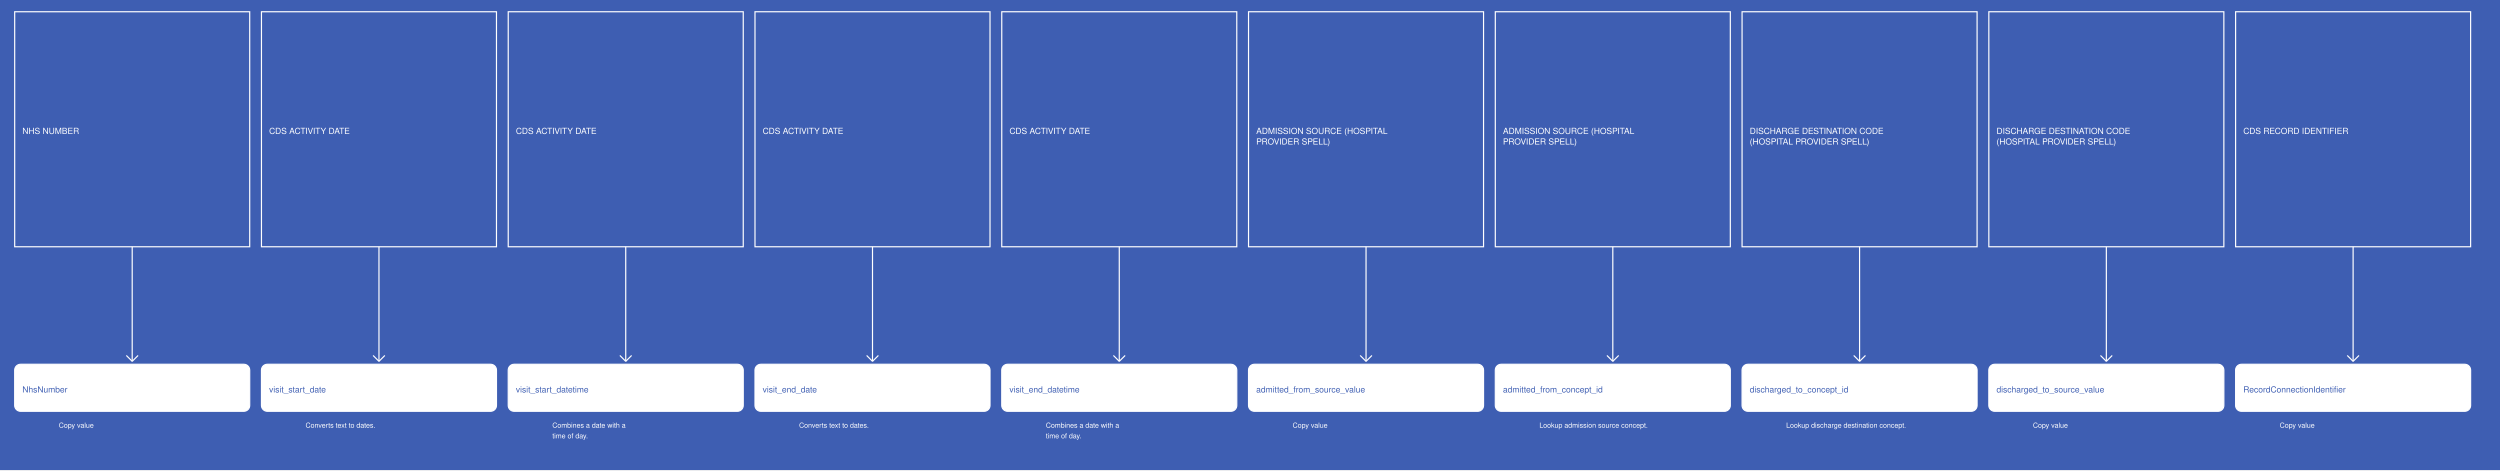
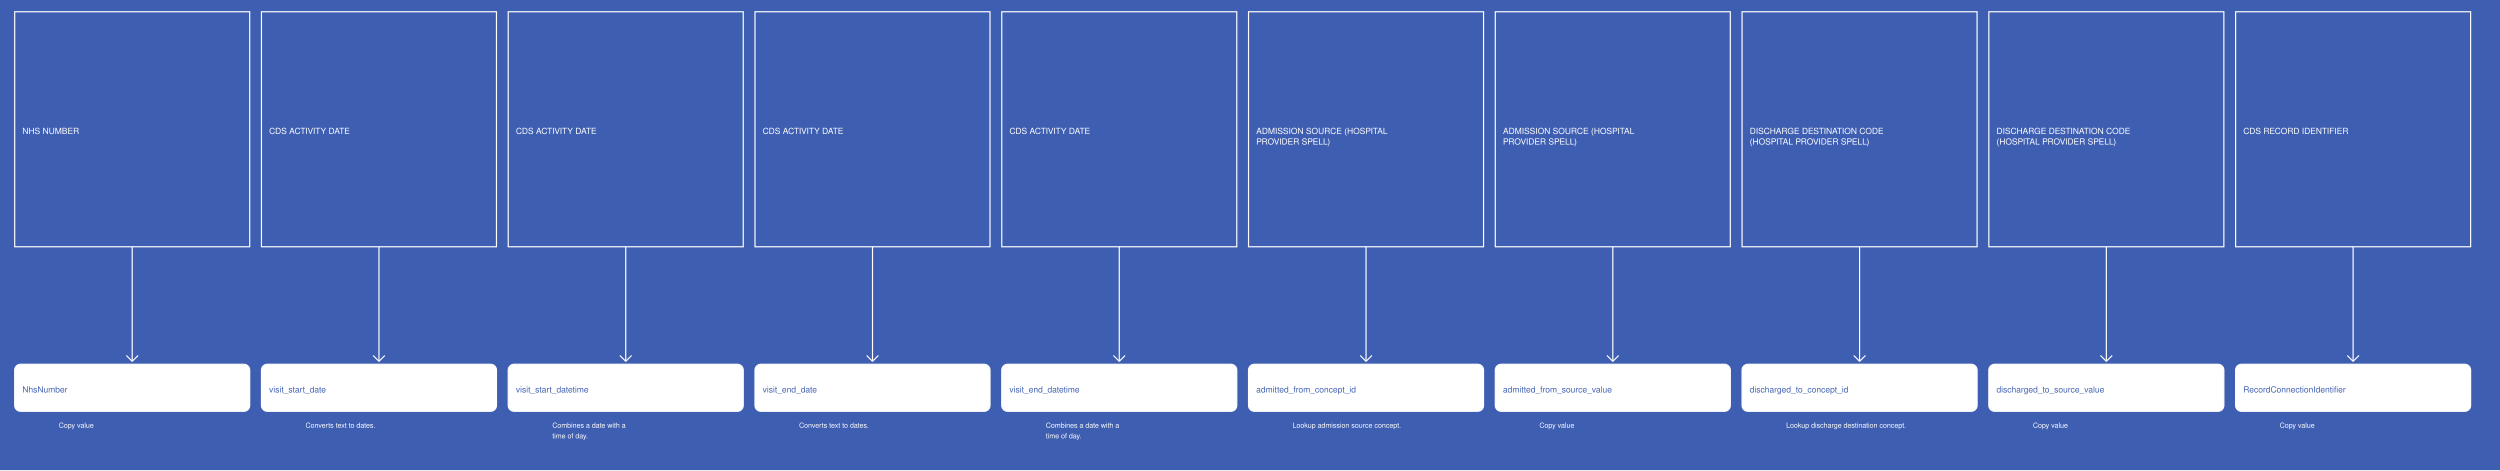
<svg xmlns="http://www.w3.org/2000/svg" width="4255" height="800">
  <rect width="100%" height="100%" fill="#3E5EB2" />
  <g>
    <rect x="25" y="20" width="400" height="400" fill="#3E5EB2" stroke="white" stroke-width="2" />
    <text x="38" y="228" fill="white" font-family="Helvetica" font-size="1.2em" text-anchor="start">NHS NUMBER</text>
  </g>
  <g>
    <line x1="225" y1="420" x2="225" y2="615" stroke="white" stroke-width="2" />
    <line x1="215" y1="605" x2="225" y2="615" stroke="white" stroke-width="2" />
    <line x1="235" y1="605" x2="225" y2="615" stroke="white" stroke-width="2" />
    <text x="100" y="728" fill="white" font-size="1em" font-family="Helvetica">Copy value</text>
  </g>
  <g>
    <rect x="25" y="620" width="400" height="80" fill="white" stroke="white" stroke-width="2" rx="10" />
    <text x="38" y="668" fill="#3E5EB2" font-family="Helvetica" font-size="1.2em" text-anchor="start">NhsNumber</text>
  </g>
  <g>
    <rect x="445" y="20" width="400" height="400" fill="#3E5EB2" stroke="white" stroke-width="2" />
    <text x="458" y="228" fill="white" font-family="Helvetica" font-size="1.2em" text-anchor="start">CDS ACTIVITY DATE</text>
  </g>
  <g>
    <line x1="645" y1="420" x2="645" y2="615" stroke="white" stroke-width="2" />
    <line x1="635" y1="605" x2="645" y2="615" stroke="white" stroke-width="2" />
    <line x1="655" y1="605" x2="645" y2="615" stroke="white" stroke-width="2" />
    <text x="520" y="728" fill="white" font-size="1em" font-family="Helvetica">Converts text to dates.</text>
  </g>
  <g>
    <rect x="445" y="620" width="400" height="80" fill="white" stroke="white" stroke-width="2" rx="10" />
    <text x="458" y="668" fill="#3E5EB2" font-family="Helvetica" font-size="1.2em" text-anchor="start">visit_start_date</text>
  </g>
  <g>
    <rect x="865" y="20" width="400" height="400" fill="#3E5EB2" stroke="white" stroke-width="2" />
    <text x="878" y="228" fill="white" font-family="Helvetica" font-size="1.2em" text-anchor="start">CDS ACTIVITY DATE</text>
  </g>
  <g>
    <line x1="1065" y1="420" x2="1065" y2="615" stroke="white" stroke-width="2" />
    <line x1="1055" y1="605" x2="1065" y2="615" stroke="white" stroke-width="2" />
    <line x1="1075" y1="605" x2="1065" y2="615" stroke="white" stroke-width="2" />
    <text x="940" y="728" fill="white" font-size="1em" font-family="Helvetica">Combines a date with a</text>
    <text x="940" y="746" fill="white" font-size="1em" font-family="Helvetica">time of day.</text>
  </g>
  <g>
    <rect x="865" y="620" width="400" height="80" fill="white" stroke="white" stroke-width="2" rx="10" />
    <text x="878" y="668" fill="#3E5EB2" font-family="Helvetica" font-size="1.2em" text-anchor="start">visit_start_datetime</text>
  </g>
  <g>
    <rect x="1285" y="20" width="400" height="400" fill="#3E5EB2" stroke="white" stroke-width="2" />
    <text x="1298" y="228" fill="white" font-family="Helvetica" font-size="1.2em" text-anchor="start">CDS ACTIVITY DATE</text>
  </g>
  <g>
    <line x1="1485" y1="420" x2="1485" y2="615" stroke="white" stroke-width="2" />
    <line x1="1475" y1="605" x2="1485" y2="615" stroke="white" stroke-width="2" />
    <line x1="1495" y1="605" x2="1485" y2="615" stroke="white" stroke-width="2" />
    <text x="1360" y="728" fill="white" font-size="1em" font-family="Helvetica">Converts text to dates.</text>
  </g>
  <g>
    <rect x="1285" y="620" width="400" height="80" fill="white" stroke="white" stroke-width="2" rx="10" />
    <text x="1298" y="668" fill="#3E5EB2" font-family="Helvetica" font-size="1.2em" text-anchor="start">visit_end_date</text>
  </g>
  <g>
    <rect x="1705" y="20" width="400" height="400" fill="#3E5EB2" stroke="white" stroke-width="2" />
    <text x="1718" y="228" fill="white" font-family="Helvetica" font-size="1.2em" text-anchor="start">CDS ACTIVITY DATE</text>
  </g>
  <g>
    <line x1="1905" y1="420" x2="1905" y2="615" stroke="white" stroke-width="2" />
    <line x1="1895" y1="605" x2="1905" y2="615" stroke="white" stroke-width="2" />
    <line x1="1915" y1="605" x2="1905" y2="615" stroke="white" stroke-width="2" />
    <text x="1780" y="728" fill="white" font-size="1em" font-family="Helvetica">Combines a date with a</text>
    <text x="1780" y="746" fill="white" font-size="1em" font-family="Helvetica">time of day.</text>
  </g>
  <g>
    <rect x="1705" y="620" width="400" height="80" fill="white" stroke="white" stroke-width="2" rx="10" />
    <text x="1718" y="668" fill="#3E5EB2" font-family="Helvetica" font-size="1.2em" text-anchor="start">visit_end_datetime</text>
  </g>
  <g>
    <rect x="2125" y="20" width="400" height="400" fill="#3E5EB2" stroke="white" stroke-width="2" />
    <text x="2138" y="228" fill="white" font-family="Helvetica" font-size="1.2em" text-anchor="start">ADMISSION SOURCE (HOSPITAL</text>
    <text x="2138" y="246" fill="white" font-family="Helvetica" font-size="1.2em" text-anchor="start">PROVIDER SPELL)</text>
  </g>
  <g>
    <line x1="2325" y1="420" x2="2325" y2="615" stroke="white" stroke-width="2" />
    <line x1="2315" y1="605" x2="2325" y2="615" stroke="white" stroke-width="2" />
    <line x1="2335" y1="605" x2="2325" y2="615" stroke="white" stroke-width="2" />
-     <text x="2200" y="728" fill="white" font-size="1em" font-family="Helvetica">Copy value</text>
+     <text x="2200" y="728" fill="white" font-size="1em" font-family="Helvetica">Lookup admission source concept.</text>
  </g>
  <g>
    <rect x="2125" y="620" width="400" height="80" fill="white" stroke="white" stroke-width="2" rx="10" />
-     <text x="2138" y="668" fill="#3E5EB2" font-family="Helvetica" font-size="1.2em" text-anchor="start">admitted_from_source_value</text>
+     <text x="2138" y="668" fill="#3E5EB2" font-family="Helvetica" font-size="1.2em" text-anchor="start">admitted_from_concept_id</text>
  </g>
  <g>
    <rect x="2545" y="20" width="400" height="400" fill="#3E5EB2" stroke="white" stroke-width="2" />
    <text x="2558" y="228" fill="white" font-family="Helvetica" font-size="1.2em" text-anchor="start">ADMISSION SOURCE (HOSPITAL</text>
    <text x="2558" y="246" fill="white" font-family="Helvetica" font-size="1.2em" text-anchor="start">PROVIDER SPELL)</text>
  </g>
  <g>
    <line x1="2745" y1="420" x2="2745" y2="615" stroke="white" stroke-width="2" />
    <line x1="2735" y1="605" x2="2745" y2="615" stroke="white" stroke-width="2" />
    <line x1="2755" y1="605" x2="2745" y2="615" stroke="white" stroke-width="2" />
-     <text x="2620" y="728" fill="white" font-size="1em" font-family="Helvetica">Lookup admission source concept.</text>
+     <text x="2620" y="728" fill="white" font-size="1em" font-family="Helvetica">Copy value</text>
  </g>
  <g>
    <rect x="2545" y="620" width="400" height="80" fill="white" stroke="white" stroke-width="2" rx="10" />
-     <text x="2558" y="668" fill="#3E5EB2" font-family="Helvetica" font-size="1.2em" text-anchor="start">admitted_from_concept_id</text>
+     <text x="2558" y="668" fill="#3E5EB2" font-family="Helvetica" font-size="1.2em" text-anchor="start">admitted_from_source_value</text>
  </g>
  <g>
    <rect x="2965" y="20" width="400" height="400" fill="#3E5EB2" stroke="white" stroke-width="2" />
    <text x="2978" y="228" fill="white" font-family="Helvetica" font-size="1.2em" text-anchor="start">DISCHARGE DESTINATION CODE</text>
    <text x="2978" y="246" fill="white" font-family="Helvetica" font-size="1.2em" text-anchor="start">(HOSPITAL PROVIDER SPELL)</text>
  </g>
  <g>
    <line x1="3165" y1="420" x2="3165" y2="615" stroke="white" stroke-width="2" />
    <line x1="3155" y1="605" x2="3165" y2="615" stroke="white" stroke-width="2" />
    <line x1="3175" y1="605" x2="3165" y2="615" stroke="white" stroke-width="2" />
    <text x="3040" y="728" fill="white" font-size="1em" font-family="Helvetica">Lookup discharge destination concept.</text>
  </g>
  <g>
    <rect x="2965" y="620" width="400" height="80" fill="white" stroke="white" stroke-width="2" rx="10" />
    <text x="2978" y="668" fill="#3E5EB2" font-family="Helvetica" font-size="1.2em" text-anchor="start">discharged_to_concept_id</text>
  </g>
  <g>
    <rect x="3385" y="20" width="400" height="400" fill="#3E5EB2" stroke="white" stroke-width="2" />
    <text x="3398" y="228" fill="white" font-family="Helvetica" font-size="1.2em" text-anchor="start">DISCHARGE DESTINATION CODE</text>
    <text x="3398" y="246" fill="white" font-family="Helvetica" font-size="1.2em" text-anchor="start">(HOSPITAL PROVIDER SPELL)</text>
  </g>
  <g>
    <line x1="3585" y1="420" x2="3585" y2="615" stroke="white" stroke-width="2" />
    <line x1="3575" y1="605" x2="3585" y2="615" stroke="white" stroke-width="2" />
    <line x1="3595" y1="605" x2="3585" y2="615" stroke="white" stroke-width="2" />
    <text x="3460" y="728" fill="white" font-size="1em" font-family="Helvetica">Copy value</text>
  </g>
  <g>
    <rect x="3385" y="620" width="400" height="80" fill="white" stroke="white" stroke-width="2" rx="10" />
    <text x="3398" y="668" fill="#3E5EB2" font-family="Helvetica" font-size="1.2em" text-anchor="start">discharged_to_source_value</text>
  </g>
  <g>
    <rect x="3805" y="20" width="400" height="400" fill="#3E5EB2" stroke="white" stroke-width="2" />
    <text x="3818" y="228" fill="white" font-family="Helvetica" font-size="1.2em" text-anchor="start">CDS RECORD IDENTIFIER</text>
  </g>
  <g>
    <line x1="4005" y1="420" x2="4005" y2="615" stroke="white" stroke-width="2" />
    <line x1="3995" y1="605" x2="4005" y2="615" stroke="white" stroke-width="2" />
    <line x1="4015" y1="605" x2="4005" y2="615" stroke="white" stroke-width="2" />
    <text x="3880" y="728" fill="white" font-size="1em" font-family="Helvetica">Copy value</text>
  </g>
  <g>
    <rect x="3805" y="620" width="400" height="80" fill="white" stroke="white" stroke-width="2" rx="10" />
    <text x="3818" y="668" fill="#3E5EB2" font-family="Helvetica" font-size="1.2em" text-anchor="start">RecordConnectionIdentifier</text>
  </g>
</svg>
